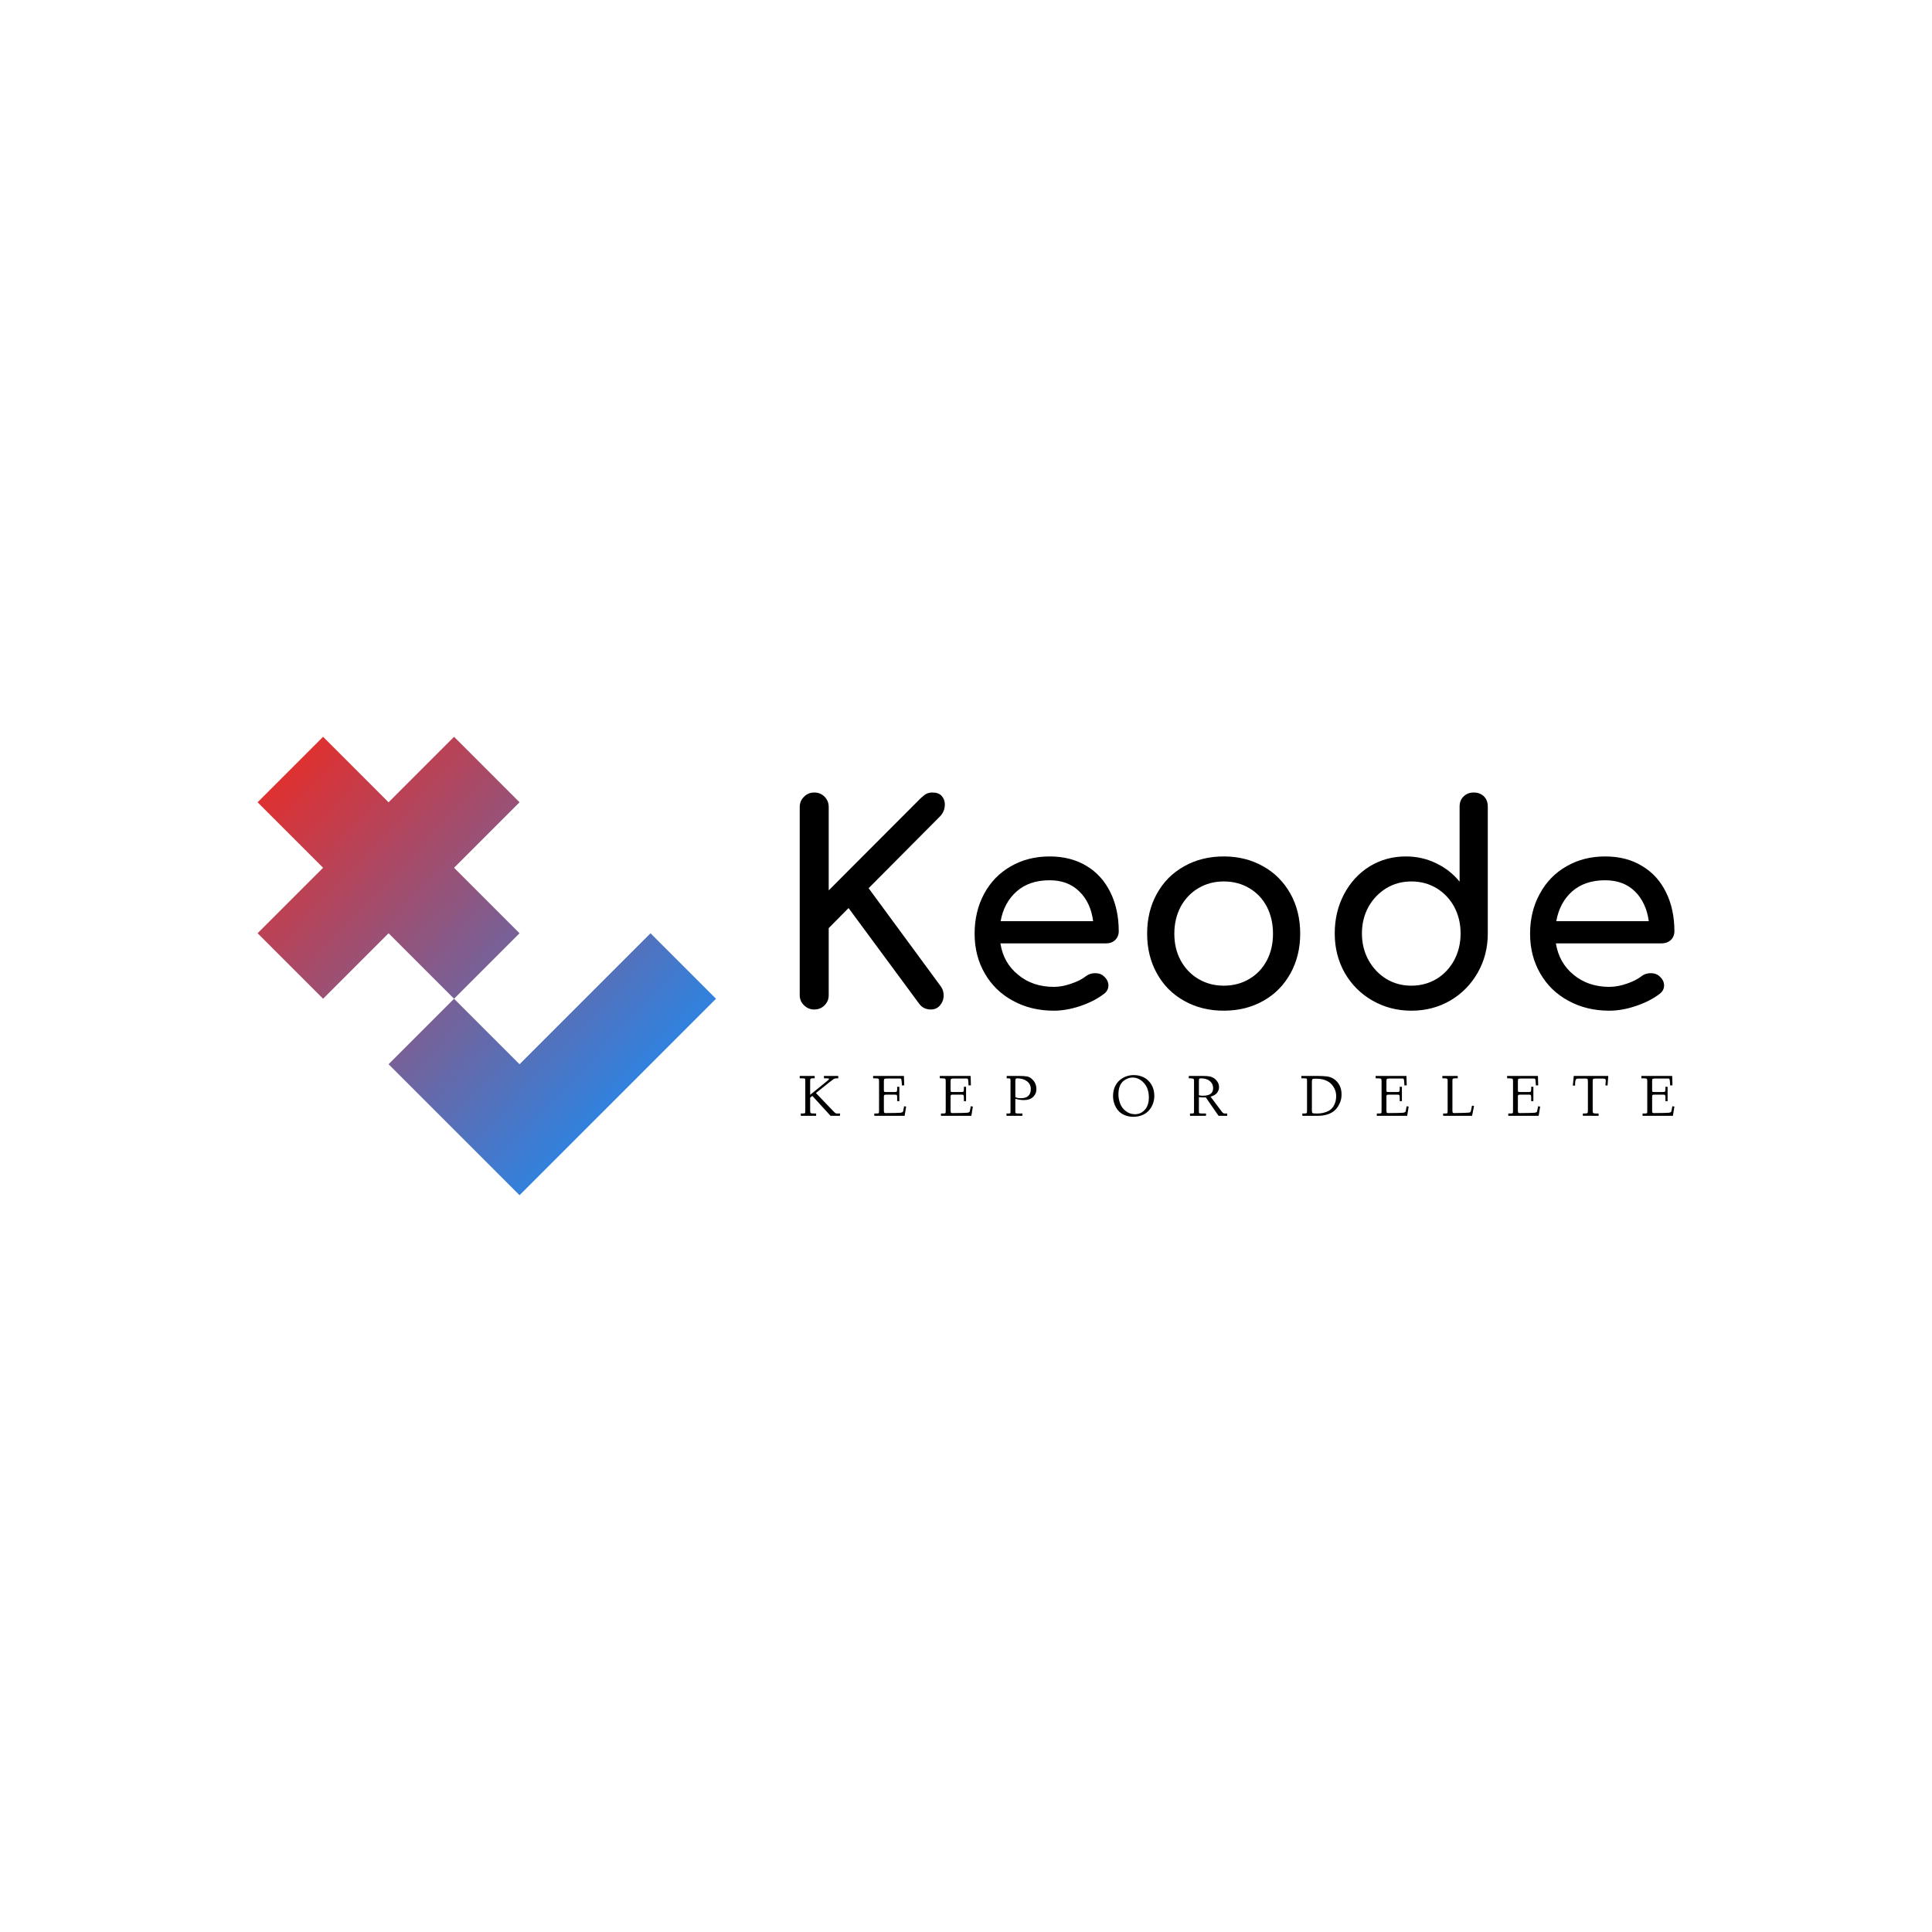
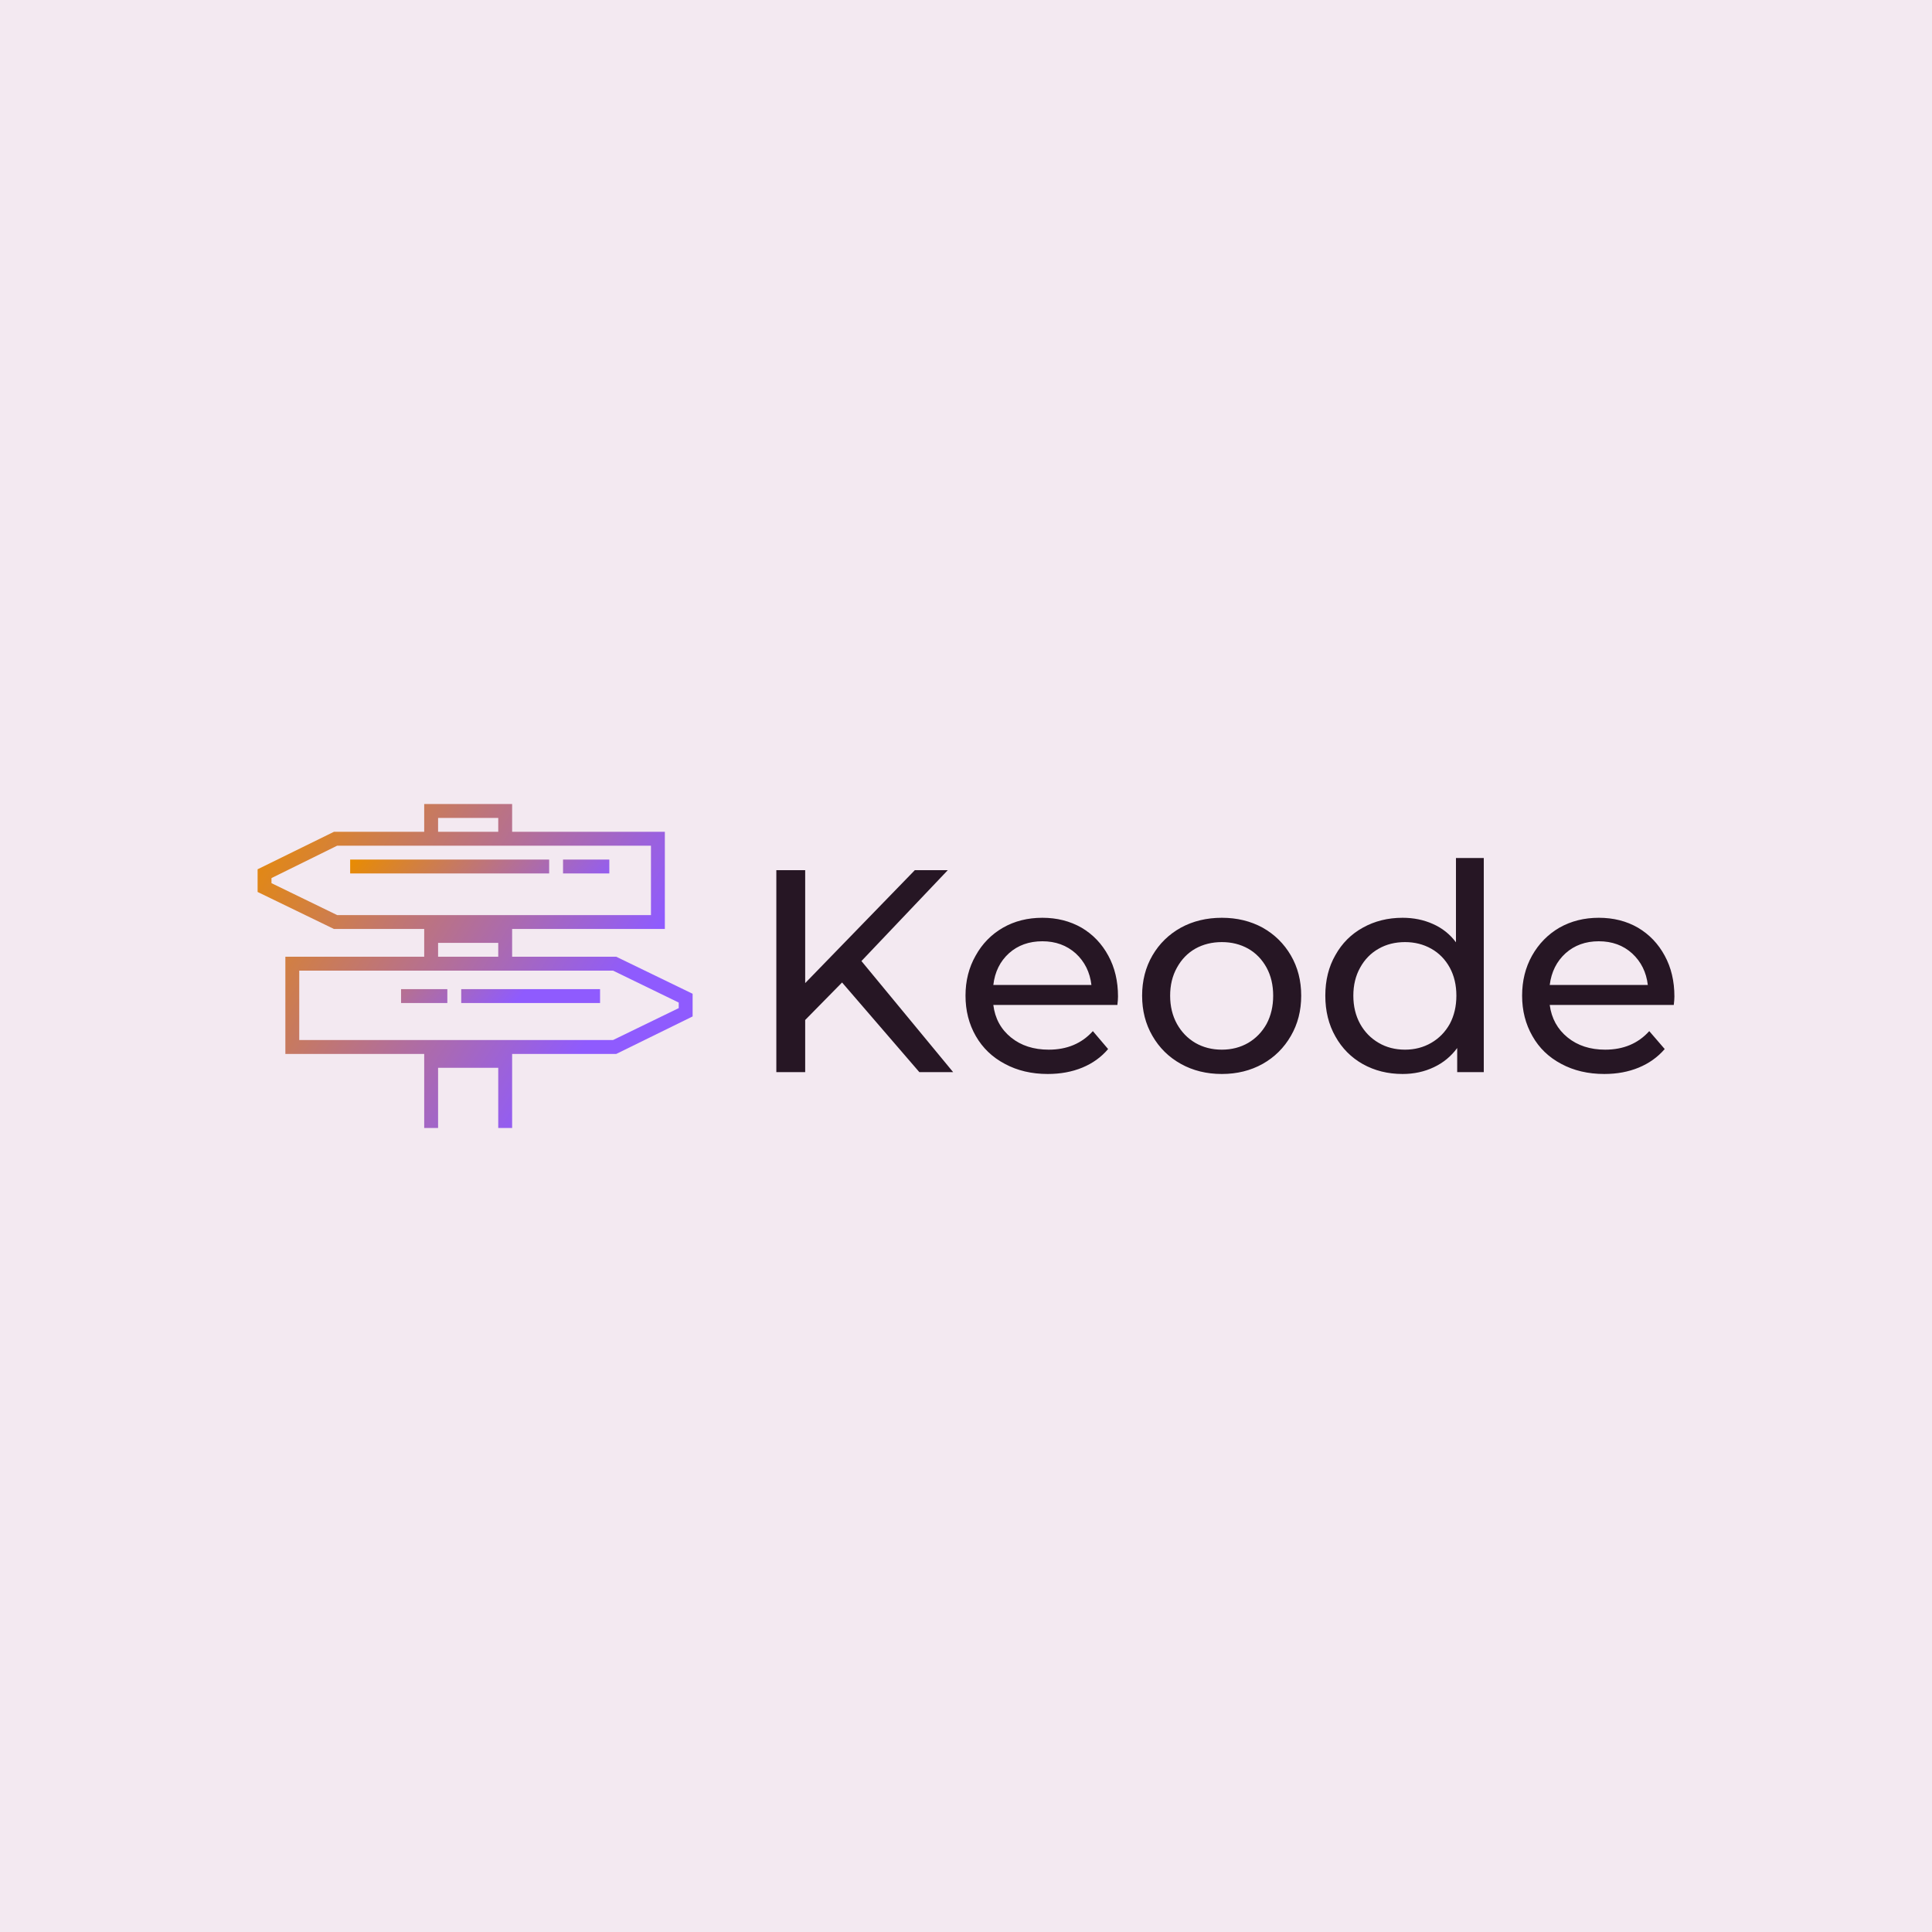
<svg xmlns="http://www.w3.org/2000/svg" data-v-29081953="" viewBox="0 0 300 300">
  <defs data-v-29081953="" />
-   <rect data-v-29081953="" fill="transparent" x="0" y="0" width="300px" height="300px" class="logo-background-square" />
+   <rect data-v-29081953="" fill="#F3E9F1" x="0" y="0" width="300px" height="300px" class="logo-background-square" />
  <defs data-v-29081953="" />
-   <g data-v-29081953="" id="0a5d2228-bbf8-4a90-b3c1-82fc26b2f0a2" fill="#000000" transform="matrix(3.082597,0,0,3.082597,119.8651,118.7455)">
-     <path d="M2.86 11.61L2.86 11.61Q2.86 11.91 2.65 12.12L2.65 12.12L2.65 12.12Q2.44 12.33 2.13 12.33L2.13 12.33L2.13 12.33Q1.83 12.33 1.62 12.12L1.62 12.12L1.62 12.12Q1.40 11.91 1.40 11.61L1.40 11.61L1.40 2.13L1.40 2.13Q1.40 1.82 1.62 1.61L1.62 1.61L1.62 1.61Q1.83 1.40 2.13 1.40L2.13 1.40L2.13 1.40Q2.44 1.40 2.65 1.61L2.65 1.61L2.65 1.61Q2.86 1.82 2.86 2.13L2.86 2.13L2.86 6.33L7.49 1.69L7.49 1.69Q7.66 1.53 7.79 1.46L7.79 1.46L7.79 1.46Q7.92 1.40 8.09 1.40L8.09 1.40L8.09 1.40Q8.39 1.40 8.55 1.57L8.55 1.57L8.55 1.57Q8.71 1.75 8.71 2.00L8.71 2.00L8.71 2.00Q8.71 2.37 8.44 2.63L8.44 2.63L4.87 6.22L8.51 11.17L8.51 11.17Q8.65 11.37 8.65 11.62L8.65 11.62L8.65 11.62Q8.65 11.90 8.47 12.12L8.47 12.12L8.47 12.12Q8.29 12.33 8.01 12.33L8.01 12.33L8.01 12.33Q7.62 12.33 7.41 12.03L7.41 12.03L3.86 7.22L2.86 8.23L2.86 11.61ZM17.47 8.39L17.47 8.39Q17.47 8.65 17.29 8.83L17.29 8.83L17.29 8.83Q17.11 9.00 16.83 9.00L16.83 9.00L11.51 9.00L11.51 9.00Q11.66 9.98 12.40 10.58L12.40 10.58L12.40 10.58Q13.13 11.19 14.20 11.19L14.20 11.19L14.20 11.19Q14.62 11.19 15.07 11.03L15.07 11.03L15.07 11.03Q15.53 10.88 15.82 10.65L15.82 10.65L15.82 10.65Q16.02 10.50 16.28 10.50L16.28 10.50L16.28 10.50Q16.55 10.50 16.70 10.64L16.70 10.64L16.70 10.64Q16.95 10.85 16.95 11.12L16.95 11.12L16.95 11.12Q16.95 11.37 16.73 11.54L16.73 11.54L16.73 11.54Q16.25 11.91 15.55 12.15L15.55 12.15L15.55 12.15Q14.84 12.39 14.20 12.39L14.20 12.39L14.20 12.39Q13.05 12.39 12.14 11.89L12.14 11.89L12.14 11.89Q11.23 11.40 10.72 10.51L10.72 10.51L10.72 10.51Q10.21 9.63 10.21 8.51L10.21 8.51L10.21 8.51Q10.21 7.39 10.69 6.50L10.69 6.50L10.69 6.50Q11.17 5.61 12.03 5.12L12.03 5.12L12.03 5.12Q12.89 4.62 13.99 4.62L13.99 4.62L13.99 4.62Q15.06 4.62 15.85 5.10L15.85 5.10L15.85 5.10Q16.63 5.57 17.05 6.43L17.05 6.43L17.05 6.43Q17.47 7.28 17.47 8.39L17.47 8.39ZM13.99 5.82L13.99 5.82Q12.96 5.82 12.33 6.38L12.33 6.38L12.33 6.38Q11.69 6.94 11.52 7.88L11.52 7.88L16.18 7.88L16.18 7.88Q16.06 6.94 15.48 6.38L15.48 6.38L15.48 6.38Q14.91 5.82 13.99 5.82L13.99 5.82ZM22.76 4.62L22.76 4.62Q23.87 4.62 24.75 5.12L24.75 5.12L24.75 5.12Q25.62 5.61 26.12 6.50L26.12 6.50L26.12 6.50Q26.61 7.38 26.61 8.51L26.61 8.51L26.61 8.51Q26.61 9.63 26.12 10.51L26.12 10.51L26.12 10.51Q25.63 11.40 24.76 11.89L24.76 11.89L24.76 11.89Q23.88 12.39 22.76 12.39L22.76 12.39L22.76 12.39Q21.64 12.39 20.76 11.89L20.76 11.89L20.76 11.89Q19.88 11.40 19.39 10.51L19.39 10.51L19.39 10.51Q18.90 9.63 18.90 8.51L18.90 8.51L18.90 8.51Q18.90 7.38 19.39 6.50L19.39 6.50L19.39 6.50Q19.88 5.61 20.76 5.12L20.76 5.12L20.76 5.12Q21.64 4.62 22.76 4.62L22.76 4.62ZM22.76 5.88L22.76 5.88Q22.05 5.88 21.48 6.22L21.48 6.22L21.48 6.22Q20.92 6.55 20.59 7.15L20.59 7.15L20.59 7.15Q20.27 7.76 20.27 8.51L20.27 8.51L20.27 8.51Q20.27 9.27 20.59 9.86L20.59 9.86L20.59 9.86Q20.92 10.46 21.48 10.79L21.48 10.79L21.48 10.79Q22.05 11.13 22.76 11.13L22.76 11.13L22.76 11.13Q23.48 11.13 24.05 10.79L24.05 10.79L24.05 10.79Q24.61 10.46 24.93 9.86L24.93 9.86L24.93 9.86Q25.24 9.27 25.24 8.51L25.24 8.51L25.24 8.51Q25.24 7.76 24.93 7.15L24.93 7.15L24.93 7.15Q24.61 6.55 24.05 6.22L24.05 6.22L24.05 6.22Q23.48 5.88 22.76 5.88L22.76 5.88ZM35.35 1.40L35.35 1.40Q35.67 1.40 35.87 1.60L35.87 1.60L35.87 1.60Q36.06 1.79 36.06 2.11L36.06 2.11L36.06 8.50L36.06 8.50Q36.06 9.59 35.55 10.48L35.55 10.48L35.55 10.48Q35.04 11.37 34.17 11.88L34.17 11.88L34.17 11.88Q33.29 12.39 32.21 12.39L32.21 12.39L32.21 12.39Q31.14 12.39 30.25 11.88L30.25 11.88L30.25 11.88Q29.36 11.37 28.85 10.48L28.85 10.48L28.85 10.48Q28.35 9.59 28.35 8.50L28.35 8.50L28.35 8.50Q28.35 7.41 28.82 6.52L28.82 6.52L28.82 6.52Q29.29 5.63 30.11 5.12L30.11 5.12L30.11 5.12Q30.93 4.62 31.93 4.62L31.93 4.62L31.93 4.62Q32.75 4.62 33.45 4.96L33.45 4.96L33.45 4.96Q34.15 5.29 34.64 5.89L34.64 5.89L34.64 2.11L34.64 2.11Q34.64 1.79 34.84 1.60L34.84 1.60L34.84 1.60Q35.04 1.40 35.35 1.40L35.35 1.40ZM32.21 11.13L32.21 11.13Q32.91 11.13 33.48 10.79L33.48 10.79L33.48 10.79Q34.05 10.44 34.37 9.84L34.37 9.84L34.37 9.84Q34.69 9.24 34.69 8.50L34.69 8.50L34.69 8.50Q34.69 7.76 34.37 7.16L34.37 7.16L34.37 7.16Q34.05 6.57 33.48 6.22L33.48 6.22L33.48 6.22Q32.91 5.88 32.21 5.88L32.21 5.88L32.21 5.88Q31.51 5.88 30.95 6.22L30.95 6.22L30.95 6.22Q30.38 6.57 30.05 7.16L30.05 7.16L30.05 7.16Q29.72 7.76 29.72 8.50L29.72 8.50L29.72 8.50Q29.72 9.24 30.05 9.84L30.05 9.84L30.05 9.84Q30.38 10.44 30.95 10.79L30.95 10.79L30.95 10.79Q31.51 11.13 32.21 11.13L32.21 11.13ZM45.46 8.39L45.46 8.39Q45.46 8.65 45.28 8.83L45.28 8.83L45.28 8.83Q45.09 9.00 44.81 9.00L44.81 9.00L39.49 9.00L39.49 9.00Q39.65 9.98 40.38 10.58L40.38 10.58L40.38 10.58Q41.12 11.19 42.18 11.19L42.18 11.19L42.18 11.19Q42.60 11.19 43.06 11.03L43.06 11.03L43.06 11.03Q43.51 10.88 43.81 10.65L43.81 10.65L43.81 10.65Q44.00 10.50 44.27 10.50L44.27 10.50L44.27 10.50Q44.53 10.50 44.69 10.64L44.69 10.64L44.69 10.64Q44.94 10.85 44.94 11.12L44.94 11.12L44.94 11.12Q44.94 11.37 44.72 11.54L44.72 11.54L44.72 11.54Q44.24 11.91 43.53 12.15L43.53 12.15L43.53 12.15Q42.83 12.39 42.18 12.39L42.18 12.39L42.18 12.39Q41.03 12.39 40.12 11.89L40.12 11.89L40.12 11.89Q39.21 11.40 38.70 10.51L38.70 10.51L38.70 10.51Q38.19 9.63 38.19 8.51L38.19 8.51L38.19 8.51Q38.19 7.39 38.68 6.50L38.68 6.50L38.68 6.50Q39.16 5.61 40.02 5.12L40.02 5.12L40.02 5.12Q40.88 4.62 41.97 4.62L41.97 4.62L41.97 4.62Q43.05 4.62 43.83 5.10L43.83 5.10L43.83 5.10Q44.62 5.57 45.04 6.43L45.04 6.43L45.04 6.43Q45.46 7.28 45.46 8.39L45.46 8.39ZM41.97 5.82L41.97 5.82Q40.95 5.82 40.31 6.38L40.31 6.38L40.31 6.38Q39.68 6.94 39.51 7.88L39.51 7.88L44.17 7.88L44.17 7.88Q44.04 6.94 43.47 6.38L43.47 6.38L43.47 6.38Q42.90 5.82 41.97 5.82L41.97 5.82Z" />
+   <g data-v-29081953="" id="0ba95541-e375-4737-a5a3-6841cbb806a8" fill="#261624" transform="matrix(3.199891,0,0,3.199891,115.8449,123.1209)">
+     <path d="M8.41 13.55L4.66 9.20L2.87 11.02L2.87 13.55L1.47 13.55L1.47 3.75L2.87 3.75L2.87 9.23L8.19 3.75L9.79 3.75L5.60 8.16L10.05 13.55L8.41 13.55ZM18.05 9.88L18.05 9.88Q18.05 10.04 18.02 10.29L18.02 10.29L12.00 10.29L12.00 10.29Q12.12 11.27 12.86 11.87L12.86 11.87L12.86 11.87Q13.59 12.46 14.69 12.46L14.69 12.46L14.69 12.46Q16.02 12.46 16.83 11.56L16.83 11.56L17.57 12.43L17.57 12.43Q17.07 13.02 16.32 13.33L16.32 13.33L16.32 13.33Q15.57 13.64 14.64 13.64L14.64 13.64L14.64 13.64Q13.47 13.64 12.56 13.15L12.56 13.15L12.56 13.15Q11.65 12.67 11.15 11.80L11.15 11.80L11.15 11.80Q10.65 10.93 10.65 9.84L10.65 9.84L10.65 9.84Q10.65 8.76 11.14 7.90L11.14 7.90L11.14 7.90Q11.62 7.03 12.47 6.54L12.47 6.54L12.47 6.54Q13.31 6.06 14.38 6.06L14.38 6.06L14.38 6.06Q15.44 6.06 16.28 6.54L16.28 6.54L16.28 6.54Q17.11 7.03 17.58 7.90L17.58 7.90L17.58 7.90Q18.05 8.76 18.05 9.88L18.05 9.88ZM14.38 7.20L14.38 7.20Q13.41 7.20 12.76 7.78L12.76 7.78L12.76 7.78Q12.11 8.37 12.00 9.32L12.00 9.32L16.76 9.32L16.76 9.32Q16.65 8.39 16.00 7.79L16.00 7.79L16.00 7.79Q15.34 7.20 14.38 7.20L14.38 7.20ZM23.09 13.64L23.09 13.64Q21.98 13.64 21.10 13.15L21.10 13.15L21.10 13.15Q20.22 12.66 19.72 11.79L19.72 11.79L19.72 11.79Q19.22 10.93 19.22 9.84L19.22 9.84L19.22 9.84Q19.22 8.75 19.72 7.89L19.72 7.89L19.72 7.89Q20.22 7.03 21.10 6.54L21.10 6.54L21.10 6.54Q21.98 6.06 23.09 6.06L23.09 6.06L23.09 6.06Q24.19 6.06 25.07 6.54L25.07 6.54L25.07 6.54Q25.94 7.03 26.44 7.89L26.44 7.89L26.44 7.89Q26.94 8.75 26.94 9.84L26.94 9.84L26.94 9.84Q26.94 10.93 26.44 11.79L26.44 11.79L26.44 11.79Q25.94 12.66 25.07 13.15L25.07 13.15L25.07 13.15Q24.19 13.64 23.09 13.64L23.09 13.64ZM23.09 12.46L23.09 12.46Q23.80 12.46 24.37 12.13L24.37 12.13L24.37 12.13Q24.93 11.80 25.26 11.21L25.26 11.21L25.26 11.21Q25.58 10.61 25.58 9.84L25.58 9.84L25.58 9.84Q25.58 9.07 25.26 8.48L25.26 8.48L25.26 8.48Q24.93 7.88 24.37 7.56L24.37 7.56L24.37 7.56Q23.80 7.24 23.09 7.24L23.09 7.24L23.09 7.24Q22.37 7.24 21.80 7.56L21.80 7.56L21.80 7.56Q21.24 7.88 20.91 8.48L20.91 8.48L20.91 8.48Q20.58 9.07 20.58 9.84L20.58 9.84L20.58 9.84Q20.58 10.61 20.91 11.21L20.91 11.21L20.91 11.21Q21.24 11.80 21.80 12.13L21.80 12.13L21.80 12.13Q22.37 12.46 23.09 12.46L23.09 12.46ZM34.45 3.16L35.80 3.16L35.80 13.55L34.51 13.55L34.51 12.38L34.51 12.38Q34.06 12.99 33.38 13.31L33.38 13.31L33.38 13.31Q32.69 13.64 31.86 13.64L31.86 13.64L31.86 13.64Q30.79 13.64 29.93 13.16L29.93 13.16L29.93 13.16Q29.08 12.68 28.60 11.82L28.60 11.82L28.60 11.82Q28.11 10.96 28.11 9.84L28.11 9.84L28.11 9.84Q28.11 8.72 28.60 7.87L28.60 7.87L28.60 7.87Q29.08 7.01 29.93 6.54L29.93 6.54L29.93 6.54Q30.79 6.06 31.86 6.06L31.86 6.06L31.86 6.06Q32.66 6.06 33.33 6.36L33.33 6.36L33.33 6.36Q34.01 6.66 34.45 7.25L34.45 7.25L34.45 3.16ZM31.98 12.46L31.98 12.46Q32.68 12.46 33.25 12.13L33.25 12.13L33.25 12.13Q33.82 11.80 34.15 11.21L34.15 11.21L34.15 11.21Q34.47 10.61 34.47 9.84L34.47 9.84L34.47 9.84Q34.47 9.07 34.15 8.48L34.15 8.48L34.15 8.48Q33.82 7.88 33.25 7.56L33.25 7.56L33.25 7.56Q32.68 7.24 31.98 7.24L31.98 7.24L31.98 7.24Q31.26 7.24 30.70 7.56L30.70 7.56L30.70 7.56Q30.13 7.88 29.80 8.48L29.80 8.48L29.80 8.48Q29.47 9.07 29.47 9.84L29.47 9.84L29.47 9.84Q29.47 10.61 29.80 11.21L29.80 11.21L29.80 11.21Q30.13 11.80 30.70 12.13L30.70 12.13L30.70 12.13Q31.26 12.46 31.98 12.46L31.98 12.46ZM45.05 9.88L45.05 9.88Q45.05 10.04 45.02 10.29L45.02 10.29L39.00 10.29L39.00 10.29Q39.13 11.27 39.87 11.87L39.87 11.87L39.87 11.87Q40.60 12.46 41.69 12.46L41.69 12.46L41.69 12.46Q43.02 12.46 43.83 11.56L43.83 11.56L44.58 12.43L44.58 12.43Q44.07 13.02 43.32 13.33L43.32 13.33L43.32 13.33Q42.57 13.64 41.65 13.64L41.65 13.64L41.65 13.64Q40.47 13.64 39.56 13.15L39.56 13.15L39.56 13.15Q38.65 12.67 38.16 11.80L38.16 11.80L38.16 11.80Q37.66 10.93 37.66 9.84L37.66 9.84L37.66 9.84Q37.66 8.76 38.14 7.90L38.14 7.90L38.14 7.90Q38.63 7.03 39.47 6.54L39.47 6.54L39.47 6.54Q40.32 6.06 41.38 6.06L41.38 6.06L41.38 6.06Q42.45 6.06 43.28 6.54L43.28 6.54L43.28 6.54Q44.11 7.03 44.58 7.90L44.58 7.90L44.58 7.90Q45.05 8.76 45.05 9.88L45.05 9.88ZM41.38 7.20L41.38 7.20Q40.42 7.20 39.77 7.78L39.77 7.78L39.77 7.78Q39.12 8.37 39.00 9.32L39.00 9.32L43.76 9.32L43.76 9.32Q43.65 8.39 43.00 7.79L43.00 7.79L43.00 7.79Q42.35 7.20 41.38 7.20L41.38 7.20Z" />
  </g>
  <defs data-v-29081953="">
-     <linearGradient data-v-29081953="" gradientTransform="rotate(25)" id="d194977c-6c78-46bc-9934-68822c3af71a" x1="2.5" y1="1" x2="16" y2="5.5" gradientUnits="userSpaceOnUse">
-       <stop data-v-29081953="" offset="0%" stop-color="#E0302F" stop-opacity="1" />
-       <stop data-v-29081953="" offset="100%" stop-color="#3281DD" stop-opacity="1" />
+     <linearGradient data-v-29081953="" gradientTransform="rotate(25)" id="5f7a4c6e-56d4-47b9-aed2-e9223be87067" x1="0%" y1="0%" x2="100%" y2="0%">
+       <stop data-v-29081953="" offset="0%" stop-color="#E98C00" stop-opacity="1" />
+       <stop data-v-29081953="" offset="100%" stop-color="#8F5BFE" stop-opacity="1" />
    </linearGradient>
  </defs>
-   <g data-v-29081953="" id="85a4c602-ebff-4b72-8f0d-552a0acc1598" stroke="none" fill="url(#d194977c-6c78-46bc-9934-68822c3af71a)" transform="matrix(5.084342,0,0,5.084342,34.91566,109.3253)">
-     <path d="M7 5l2-2-2-2-2 2-2-2-2 2 2 2-2 2 2 2 2-2 2 2 2-2zM9 11L7 9l-2 2 4 4 6-6-2-2z" />
-   </g>
-   <defs data-v-29081953="" />
-   <g data-v-29081953="" id="d9a8d678-4209-4fc6-bd46-08230c0825f4" fill="#000000" transform="matrix(0.6636335,0,0,0.6636335,123.9286,165.0276)">
-     <path d="M0.96 3.64L0.38 3.64L0.38 3.08L3.88 3.08L3.88 3.64L3.43 3.64L3.43 3.64Q3.03 3.64 2.93 3.73L2.93 3.73L2.93 3.73Q2.82 3.84 2.82 4.28L2.82 4.28L2.82 7.50L6.90 4.18L6.90 4.18Q7.25 3.89 7.25 3.77L7.25 3.77L7.25 3.77Q7.25 3.64 6.61 3.64L6.61 3.64L6.06 3.64L6.04 3.08L9.39 3.08L9.39 3.64L9.03 3.64L9.03 3.64Q8.60 3.64 8.39 3.76L8.39 3.76L8.39 3.76Q8.22 3.86 7.33 4.55L7.33 4.55L4.17 7.08L8.40 11.49L8.40 11.49Q8.76 11.87 9.00 11.87L9.00 11.87L9.82 11.87L9.79 12.41L7.59 12.41L3.33 7.74L2.82 8.16L2.82 11.22L2.82 11.22Q2.82 11.70 2.98 11.79L2.98 11.79L2.98 11.79Q3.15 11.87 3.92 11.87L3.92 11.87L4.22 11.87L4.22 12.41L0.64 12.41L0.63 11.87L1.00 11.87L1.00 11.87Q1.51 11.87 1.60 11.79L1.60 11.79L1.60 11.79Q1.68 11.70 1.68 11.25L1.68 11.25L1.68 4.14L1.68 4.14Q1.68 3.77 1.58 3.71L1.58 3.71L1.58 3.71Q1.47 3.64 0.96 3.64L0.96 3.64ZM17.56 3.64L17.55 3.08L24.76 3.08L24.76 3.08Q24.77 4.14 24.83 5.28L24.83 5.28L24.28 5.30L24.28 5.30Q24.27 4.66 24.21 4.25L24.21 4.25L24.21 4.25Q24.17 3.89 24.12 3.80L24.12 3.80L24.12 3.80Q24.06 3.71 23.95 3.69L23.95 3.69L23.95 3.69Q23.85 3.68 23.26 3.68L23.26 3.68L20.88 3.68L20.88 3.68Q20.34 3.68 20.19 3.77L20.19 3.77L20.19 3.77Q20.07 3.86 20.07 4.33L20.07 4.33L20.07 6.28L20.07 6.28Q20.07 6.69 20.13 6.76L20.13 6.76L20.13 6.76Q20.19 6.84 20.54 6.84L20.54 6.84L22.65 6.84L22.65 6.84Q23.01 6.84 23.09 6.73L23.09 6.73L23.09 6.73Q23.17 6.63 23.18 6.14L23.18 6.14L23.18 5.61L23.69 5.63L23.69 8.97L23.18 8.97L23.18 8.24L23.18 8.24Q23.18 7.66 23.11 7.57L23.11 7.57L23.11 7.57Q23.02 7.46 22.67 7.46L22.67 7.46L20.58 7.46L20.58 7.46Q20.24 7.46 20.16 7.54L20.16 7.54L20.16 7.54Q20.07 7.63 20.07 7.89L20.07 7.89L20.07 11.20L20.07 11.20Q20.07 11.57 20.16 11.67L20.16 11.67L20.16 11.67Q20.24 11.77 20.51 11.77L20.51 11.77L20.51 11.77Q23.43 11.75 23.96 11.69L23.96 11.69L23.96 11.69Q24.48 11.63 24.56 11.38L24.56 11.38L24.57 11.36L24.58 11.35L24.80 10.17L25.28 10.25L24.93 12.41L17.83 12.41L17.83 11.87L18.20 11.87L18.20 11.87Q18.76 11.87 18.84 11.80L18.84 11.80L18.84 11.80Q18.94 11.72 18.94 11.33L18.94 11.33L18.94 4.24L18.94 4.24Q18.94 3.82 18.79 3.73L18.79 3.73L18.79 3.73Q18.61 3.64 17.96 3.64L17.96 3.64L17.56 3.64ZM33.17 3.64L33.15 3.08L40.37 3.08L40.37 3.08Q40.38 4.14 40.43 5.28L40.43 5.28L39.89 5.30L39.89 5.30Q39.87 4.66 39.82 4.25L39.82 4.25L39.82 4.25Q39.78 3.89 39.72 3.80L39.72 3.80L39.72 3.80Q39.67 3.71 39.55 3.69L39.55 3.69L39.55 3.69Q39.46 3.68 38.87 3.68L38.87 3.68L36.49 3.68L36.49 3.68Q35.94 3.68 35.80 3.77L35.80 3.77L35.80 3.77Q35.68 3.86 35.68 4.33L35.68 4.33L35.68 6.28L35.68 6.28Q35.68 6.69 35.73 6.76L35.73 6.76L35.73 6.76Q35.80 6.84 36.14 6.84L36.14 6.84L38.25 6.84L38.25 6.84Q38.62 6.84 38.70 6.73L38.70 6.73L38.70 6.73Q38.78 6.63 38.79 6.14L38.79 6.14L38.79 5.61L39.30 5.63L39.30 8.97L38.79 8.97L38.79 8.24L38.79 8.24Q38.79 7.66 38.71 7.57L38.71 7.57L38.71 7.57Q38.63 7.46 38.28 7.46L38.28 7.46L36.18 7.46L36.18 7.46Q35.85 7.46 35.76 7.54L35.76 7.54L35.76 7.54Q35.68 7.63 35.68 7.89L35.68 7.89L35.68 11.20L35.68 11.20Q35.68 11.57 35.76 11.67L35.76 11.67L35.76 11.67Q35.85 11.77 36.12 11.77L36.12 11.77L36.12 11.77Q39.04 11.75 39.57 11.69L39.57 11.69L39.57 11.69Q40.09 11.63 40.17 11.38L40.17 11.38L40.17 11.36L40.18 11.35L40.41 10.17L40.89 10.25L40.54 12.41L33.43 12.41L33.43 11.87L33.80 11.87L33.80 11.87Q34.36 11.87 34.45 11.80L34.45 11.80L34.45 11.80Q34.54 11.72 34.54 11.33L34.54 11.33L34.54 4.24L34.54 4.24Q34.54 3.82 34.39 3.73L34.39 3.73L34.39 3.73Q34.22 3.64 33.56 3.64L33.56 3.64L33.17 3.64ZM52.49 12.41L48.76 12.41L48.76 11.87L49.20 11.87L49.20 11.87Q49.57 11.87 49.63 11.81L49.63 11.81L49.63 11.81Q49.70 11.74 49.70 11.46L49.70 11.46L49.70 4.14L49.70 4.14Q49.70 3.81 49.62 3.72L49.62 3.72L49.62 3.72Q49.53 3.64 49.17 3.64L49.17 3.64L48.80 3.64L48.82 3.08L51.70 3.08L51.70 3.08Q52.85 3.08 53.50 3.19L53.50 3.19L53.50 3.19Q54.10 3.28 54.57 3.68L54.57 3.68L54.57 3.68Q55.76 4.64 55.76 6.19L55.76 6.19L55.76 6.19Q55.76 7.23 55.00 7.98L55.00 7.98L55.00 7.98Q54.22 8.74 52.81 8.73L52.81 8.73L52.81 8.73Q52.64 8.73 52.22 8.70L52.22 8.70L52.22 8.70Q52.11 8.69 51.69 8.62L51.69 8.62L51.69 8.62Q51.35 8.55 51.26 8.54L51.26 8.54L51.26 8.54Q50.96 8.47 50.95 8.46L50.95 8.46L50.83 8.44L50.83 11.46L50.83 11.46Q50.83 11.74 50.96 11.81L50.96 11.81L50.96 11.81Q51.07 11.87 51.79 11.87L51.79 11.87L52.49 11.87L52.49 12.41ZM50.83 4.28L50.83 8.02L50.83 8.02Q51.18 8.29 52.15 8.29L52.15 8.29L52.15 8.29Q53.29 8.29 53.86 7.75L53.86 7.75L53.86 7.75Q54.45 7.21 54.45 6.16L54.45 6.16L54.45 6.16Q54.45 4.98 53.54 4.31L53.54 4.31L53.54 4.31Q52.64 3.64 51.26 3.64L51.26 3.64L51.26 3.64Q51.00 3.64 50.92 3.75L50.92 3.75L50.92 3.75Q50.84 3.84 50.83 4.28L50.83 4.28ZM73.69 7.83L73.69 7.83L73.69 7.83Q73.69 6.62 74.09 5.68L74.09 5.68L74.09 5.68Q74.51 4.72 75.20 4.12L75.20 4.12L75.20 4.12Q75.89 3.51 76.75 3.19L76.75 3.19L76.75 3.19Q77.59 2.88 78.54 2.88L78.54 2.88L78.54 2.88Q79.80 2.88 80.86 3.40L80.86 3.40L80.86 3.40Q81.94 3.93 82.65 5.07L82.65 5.07L82.65 5.07Q83.34 6.17 83.35 7.75L83.35 7.75L83.35 7.75Q83.35 8.70 83.04 9.54L83.04 9.54L83.04 9.54Q82.74 10.38 82.13 11.10L82.13 11.10L82.13 11.10Q81.53 11.81 80.59 12.22L80.59 12.22L80.59 12.22Q79.63 12.63 78.44 12.64L78.44 12.64L78.44 12.64Q77.30 12.64 76.36 12.23L76.36 12.23L76.36 12.23Q75.43 11.83 74.87 11.14L74.87 11.14L74.87 11.14Q74.29 10.45 74.00 9.60L74.00 9.60L74.00 9.60Q73.69 8.72 73.69 7.83ZM74.95 7.38L74.95 7.38L74.95 7.38Q74.95 8.52 75.38 9.60L75.38 9.60L75.38 9.60Q75.78 10.64 76.71 11.33L76.71 11.33L76.71 11.33Q77.62 12.03 78.81 12.04L78.81 12.04L78.81 12.04Q80.19 12.04 81.12 11.01L81.12 11.01L81.12 11.01Q82.07 9.97 82.07 8.10L82.07 8.10L82.07 8.10Q82.07 5.99 80.91 4.72L80.91 4.72L80.91 4.72Q79.76 3.46 78.25 3.45L78.25 3.45L78.25 3.45Q77.73 3.45 77.19 3.65L77.19 3.65L77.19 3.65Q76.64 3.85 76.14 4.25L76.14 4.25L76.14 4.25Q75.59 4.68 75.27 5.48L75.27 5.48L75.27 5.48Q74.95 6.27 74.95 7.38ZM91.80 3.64L91.41 3.64L91.42 3.08L94.64 3.08L94.64 3.08Q95.78 3.08 96.38 3.21L96.38 3.21L96.38 3.21Q97.02 3.37 97.49 3.75L97.49 3.75L97.49 3.75Q98.49 4.57 98.49 5.71L98.49 5.71L98.49 5.71Q98.49 6.43 98.02 7.04L98.02 7.04L98.02 7.04Q97.53 7.66 96.50 7.92L96.50 7.92L99.18 11.49L99.18 11.49Q99.49 11.87 99.78 11.87L99.78 11.87L100.39 11.87L100.41 12.41L98.38 12.41L95.39 8.10L95.22 8.10L95.22 8.10Q95.18 8.10 95.12 8.11L95.12 8.11L95.12 8.11Q95.07 8.11 95.05 8.11L95.05 8.11L95.05 8.11Q94.17 8.11 93.78 8.03L93.78 8.03L93.78 11.46L93.78 11.46Q93.78 11.76 93.92 11.81L93.92 11.81L93.92 11.81Q94.04 11.87 94.75 11.87L94.75 11.87L95.46 11.87L95.43 12.41L91.70 12.41L91.70 11.87L92.03 11.87L92.03 11.87Q92.49 11.87 92.56 11.81L92.56 11.81L92.56 11.81Q92.64 11.74 92.64 11.46L92.64 11.46L92.64 4.14L92.64 4.14Q92.64 3.82 92.45 3.73L92.45 3.73L92.45 3.73Q92.22 3.64 91.80 3.64L91.80 3.64ZM93.78 4.28L93.78 7.57L93.78 7.57Q93.96 7.70 94.67 7.71L94.67 7.71L94.67 7.71Q95.94 7.71 96.52 7.27L96.52 7.27L96.52 7.27Q97.11 6.84 97.11 5.92L97.11 5.92L97.11 5.92Q97.11 4.92 96.34 4.27L96.34 4.27L96.34 4.27Q95.58 3.64 94.20 3.64L94.20 3.64L94.20 3.64Q93.95 3.64 93.86 3.75L93.86 3.75L93.86 3.75Q93.78 3.84 93.78 4.28L93.78 4.28ZM117.78 3.64L117.74 3.08L121.52 3.08L121.52 3.08Q122.83 3.08 123.70 3.19L123.70 3.19L123.70 3.19Q124.52 3.29 125.21 3.69L125.21 3.69L125.21 3.69Q126.16 4.27 126.67 5.24L126.67 5.24L126.67 5.24Q127.16 6.21 127.16 7.39L127.16 7.39L127.16 7.39Q127.16 8.05 127.02 8.65L127.02 8.65L127.02 8.65Q126.86 9.29 126.47 9.98L126.47 9.98L126.47 9.98Q126.04 10.73 125.48 11.21L125.48 11.21L125.48 11.21Q124.85 11.76 123.88 12.08L123.88 12.08L123.88 12.08Q122.88 12.41 121.60 12.41L121.60 12.41L117.99 12.41L117.97 11.87L118.35 11.87L118.35 11.87Q118.87 11.87 118.97 11.79L118.97 11.79L118.97 11.79Q119.08 11.70 119.08 11.25L119.08 11.25L119.08 4.14L119.08 4.14Q119.08 3.77 118.99 3.71L118.99 3.71L118.99 3.71Q118.88 3.64 118.36 3.64L118.36 3.64L117.78 3.64ZM120.22 4.39L120.22 11.22L120.22 11.22Q120.22 11.67 120.38 11.77L120.38 11.77L120.38 11.77Q120.54 11.87 121.41 11.87L121.41 11.87L121.41 11.87Q122.46 11.87 123.25 11.61L123.25 11.61L123.25 11.61Q124.11 11.35 124.54 10.99L124.54 10.99L124.54 10.99Q125.04 10.58 125.34 10.05L125.34 10.05L125.34 10.05Q125.64 9.52 125.77 8.96L125.77 8.96L125.77 8.96Q125.90 8.41 125.90 7.82L125.90 7.82L125.90 7.82Q125.90 7.03 125.63 6.34L125.63 6.34L125.63 6.34Q125.36 5.65 124.84 5.05L124.84 5.05L124.84 5.05Q124.30 4.46 123.40 4.09L123.40 4.09L123.40 4.09Q122.47 3.73 121.31 3.73L121.31 3.73L120.79 3.73L120.79 3.73Q120.43 3.73 120.33 3.85L120.33 3.85L120.33 3.85Q120.22 3.99 120.22 4.39L120.22 4.39ZM135.15 3.64L135.13 3.08L142.34 3.08L142.34 3.08Q142.36 4.14 142.41 5.28L142.41 5.28L141.87 5.30L141.87 5.30Q141.85 4.66 141.80 4.25L141.80 4.25L141.80 4.25Q141.76 3.89 141.70 3.80L141.70 3.80L141.70 3.80Q141.65 3.71 141.53 3.69L141.53 3.69L141.53 3.69Q141.44 3.68 140.85 3.68L140.85 3.68L138.47 3.68L138.47 3.68Q137.92 3.68 137.78 3.77L137.78 3.77L137.78 3.77Q137.66 3.86 137.66 4.33L137.66 4.33L137.66 6.28L137.66 6.28Q137.66 6.69 137.71 6.76L137.71 6.76L137.71 6.76Q137.78 6.84 138.12 6.84L138.12 6.84L140.23 6.84L140.23 6.84Q140.59 6.84 140.68 6.73L140.68 6.73L140.68 6.73Q140.76 6.63 140.77 6.14L140.77 6.14L140.77 5.61L141.28 5.63L141.28 8.97L140.77 8.97L140.77 8.24L140.77 8.24Q140.77 7.66 140.69 7.57L140.69 7.57L140.69 7.57Q140.61 7.46 140.26 7.46L140.26 7.46L138.16 7.46L138.16 7.46Q137.83 7.46 137.74 7.54L137.74 7.54L137.74 7.54Q137.66 7.63 137.66 7.89L137.66 7.89L137.66 11.20L137.66 11.20Q137.66 11.57 137.74 11.67L137.74 11.67L137.74 11.67Q137.83 11.77 138.10 11.77L138.10 11.77L138.10 11.77Q141.02 11.75 141.54 11.69L141.54 11.69L141.54 11.69Q142.06 11.63 142.15 11.38L142.15 11.38L142.15 11.36L142.16 11.35L142.39 10.17L142.86 10.25L142.52 12.41L135.41 12.41L135.41 11.87L135.78 11.87L135.78 11.87Q136.34 11.87 136.42 11.80L136.42 11.80L136.42 11.80Q136.52 11.72 136.52 11.33L136.52 11.33L136.52 4.24L136.52 4.24Q136.52 3.82 136.37 3.73L136.37 3.73L136.37 3.73Q136.20 3.64 135.54 3.64L135.54 3.64L135.15 3.64ZM151.23 3.64L150.74 3.64L150.75 3.08L154.34 3.08L154.34 3.64L153.71 3.64L153.71 3.64Q153.33 3.64 153.22 3.72L153.22 3.72L153.22 3.72Q153.10 3.80 153.10 4.16L153.10 4.16L153.10 11.22L153.10 11.22Q153.10 11.57 153.19 11.67L153.19 11.67L153.19 11.67Q153.28 11.77 153.57 11.77L153.57 11.77L153.57 11.77Q156.44 11.74 157.10 11.63L157.10 11.63L157.10 11.63Q157.31 11.61 157.39 11.39L157.39 11.39L157.39 11.39Q157.47 11.17 157.67 10.05L157.67 10.05L158.16 10.08L157.70 12.41L150.94 12.41L150.92 11.87L151.31 11.87L151.31 11.87Q151.82 11.87 151.89 11.80L151.89 11.80L151.89 11.80Q151.97 11.72 151.98 11.33L151.98 11.33L151.98 4.09L151.98 4.09Q151.98 3.80 151.82 3.72L151.82 3.72L151.82 3.72Q151.67 3.64 151.23 3.64L151.23 3.64ZM165.91 3.64L165.89 3.08L173.11 3.08L173.11 3.08Q173.12 4.14 173.17 5.28L173.17 5.28L172.63 5.30L172.63 5.30Q172.61 4.66 172.56 4.25L172.56 4.25L172.56 4.25Q172.52 3.89 172.46 3.80L172.46 3.80L172.46 3.80Q172.41 3.71 172.29 3.69L172.29 3.69L172.29 3.69Q172.20 3.68 171.61 3.68L171.61 3.68L169.23 3.68L169.23 3.68Q168.68 3.68 168.54 3.77L168.54 3.77L168.54 3.77Q168.42 3.86 168.42 4.33L168.42 4.33L168.42 6.28L168.42 6.28Q168.42 6.69 168.47 6.76L168.47 6.76L168.47 6.76Q168.54 6.84 168.88 6.84L168.88 6.84L170.99 6.84L170.99 6.84Q171.36 6.84 171.44 6.73L171.44 6.73L171.44 6.73Q171.52 6.63 171.53 6.14L171.53 6.14L171.53 5.61L172.04 5.63L172.04 8.97L171.53 8.97L171.53 8.24L171.53 8.24Q171.53 7.66 171.45 7.57L171.45 7.57L171.45 7.57Q171.37 7.46 171.02 7.46L171.02 7.46L168.92 7.46L168.92 7.46Q168.59 7.46 168.50 7.54L168.50 7.54L168.50 7.54Q168.42 7.63 168.42 7.89L168.42 7.89L168.42 11.20L168.42 11.20Q168.42 11.57 168.50 11.67L168.50 11.67L168.50 11.67Q168.59 11.77 168.86 11.77L168.86 11.77L168.86 11.77Q171.78 11.75 172.31 11.69L172.31 11.69L172.31 11.69Q172.83 11.63 172.91 11.38L172.91 11.38L172.92 11.36L172.92 11.35L173.15 10.17L173.63 10.25L173.28 12.41L166.17 12.41L166.17 11.87L166.54 11.87L166.54 11.87Q167.10 11.87 167.19 11.80L167.19 11.80L167.19 11.80Q167.28 11.72 167.28 11.33L167.28 11.33L167.28 4.24L167.28 4.24Q167.28 3.82 167.13 3.73L167.13 3.73L167.13 3.73Q166.96 3.64 166.30 3.64L166.30 3.64L165.91 3.64ZM181.78 5.35L181.28 5.33L181.28 5.33Q181.41 4.17 181.49 3.08L181.49 3.08L189.57 3.08L189.57 3.08Q189.49 4.13 189.46 4.53L189.46 4.53L189.46 4.53Q189.42 5.26 189.40 5.32L189.40 5.32L188.90 5.30L188.90 5.30Q188.98 4.34 188.98 4.16L188.98 4.16L188.98 4.16Q188.98 3.88 188.84 3.79L188.84 3.79L188.84 3.79Q188.67 3.69 188.26 3.69L188.26 3.69L186.66 3.69L186.66 3.69Q186.15 3.69 186.03 3.79L186.03 3.79L186.03 3.79Q185.93 3.87 185.92 4.36L185.92 4.36L185.92 11.22L185.92 11.22Q185.92 11.66 186.07 11.76L186.07 11.76L186.07 11.76Q186.22 11.87 186.74 11.87L186.74 11.87L187.30 11.87L187.31 12.41L183.62 12.40L183.62 11.87L183.84 11.87L183.84 11.87Q184.51 11.87 184.65 11.79L184.65 11.79L184.65 11.79Q184.80 11.70 184.80 11.28L184.80 11.28L184.80 4.48L184.80 4.48Q184.80 3.92 184.70 3.80L184.70 3.80L184.70 3.80Q184.60 3.69 184.17 3.69L184.17 3.69L182.70 3.69L182.70 3.69Q182.52 3.69 182.45 3.71L182.45 3.71L182.45 3.71Q182.38 3.72 182.27 3.72L182.27 3.72L182.27 3.72Q182.25 3.72 182.13 3.79L182.13 3.79L182.13 3.79Q182.05 3.84 182.02 3.86L182.02 3.86L182.02 3.86Q181.99 3.88 181.95 3.99L181.95 3.99L181.95 3.99Q181.92 4.05 181.90 4.14L181.90 4.14L181.90 4.14Q181.87 4.21 181.85 4.36L181.85 4.36L181.85 4.36Q181.82 4.59 181.82 4.61L181.82 4.61L181.82 4.61Q181.82 4.80 181.81 4.95L181.81 4.95L181.81 4.95Q181.81 5.02 181.80 5.15L181.80 5.15L181.80 5.15Q181.79 5.29 181.78 5.35L181.78 5.35ZM197.32 3.64L197.31 3.08L204.52 3.08L204.52 3.08Q204.53 4.14 204.59 5.28L204.59 5.28L204.04 5.30L204.04 5.30Q204.03 4.66 203.97 4.25L203.97 4.25L203.97 4.25Q203.93 3.89 203.88 3.80L203.88 3.80L203.88 3.80Q203.82 3.71 203.70 3.69L203.70 3.69L203.70 3.69Q203.61 3.68 203.02 3.68L203.02 3.68L200.64 3.68L200.64 3.68Q200.09 3.68 199.95 3.77L199.95 3.77L199.95 3.77Q199.83 3.86 199.83 4.33L199.83 4.33L199.83 6.28L199.83 6.28Q199.83 6.69 199.88 6.76L199.88 6.76L199.88 6.76Q199.95 6.84 200.29 6.84L200.29 6.84L202.41 6.84L202.41 6.84Q202.77 6.84 202.85 6.73L202.85 6.73L202.85 6.73Q202.93 6.63 202.94 6.14L202.94 6.14L202.94 5.61L203.45 5.63L203.45 8.97L202.94 8.97L202.94 8.24L202.94 8.24Q202.94 7.66 202.86 7.57L202.86 7.57L202.86 7.57Q202.78 7.46 202.43 7.46L202.43 7.46L200.33 7.46L200.33 7.46Q200.00 7.46 199.91 7.54L199.91 7.54L199.91 7.54Q199.83 7.63 199.83 7.89L199.83 7.89L199.83 11.20L199.83 11.20Q199.83 11.57 199.91 11.67L199.91 11.67L199.91 11.67Q200.00 11.77 200.27 11.77L200.27 11.77L200.27 11.77Q203.19 11.75 203.72 11.69L203.72 11.69L203.72 11.69Q204.24 11.63 204.32 11.38L204.32 11.38L204.33 11.36L204.33 11.35L204.56 10.17L205.04 10.25L204.69 12.41L197.59 12.41L197.59 11.87L197.96 11.87L197.96 11.87Q198.52 11.87 198.60 11.80L198.60 11.80L198.60 11.80Q198.69 11.72 198.69 11.33L198.69 11.33L198.69 4.24L198.69 4.24Q198.69 3.82 198.54 3.73L198.54 3.73L198.54 3.73Q198.37 3.64 197.72 3.64L197.72 3.64L197.32 3.64Z" />
+   <g data-v-29081953="" id="0ceb3570-a456-4d14-8e8f-cfc8b08fd696" stroke="none" fill="url(#5f7a4c6e-56d4-47b9-aed2-e9223be87067)" transform="matrix(0.718604,0,0,0.718604,40,124.8489)">
+     <path d="M77.5 33H55v-6h33V6H55V0H36v6H16.5L0 14.1V19l16.5 8H36v6H6v21h30v16h3V57h13v13h3V54h22.5L94 45.9V41l-16.5-8zM39 3h13v3H39V3zM17.2 24L3 17.1V16l14.2-7H85v15H17.2zM52 30v3H39v-3h13zm39 14.1L76.8 51H9V36h67.8L91 42.9v1.2z" />
+     <path d="M20 12h43v3H20zM44 40h30v3H44zM31 40h10v3H31zM66 12h10v3H66z" />
  </g>
</svg>
